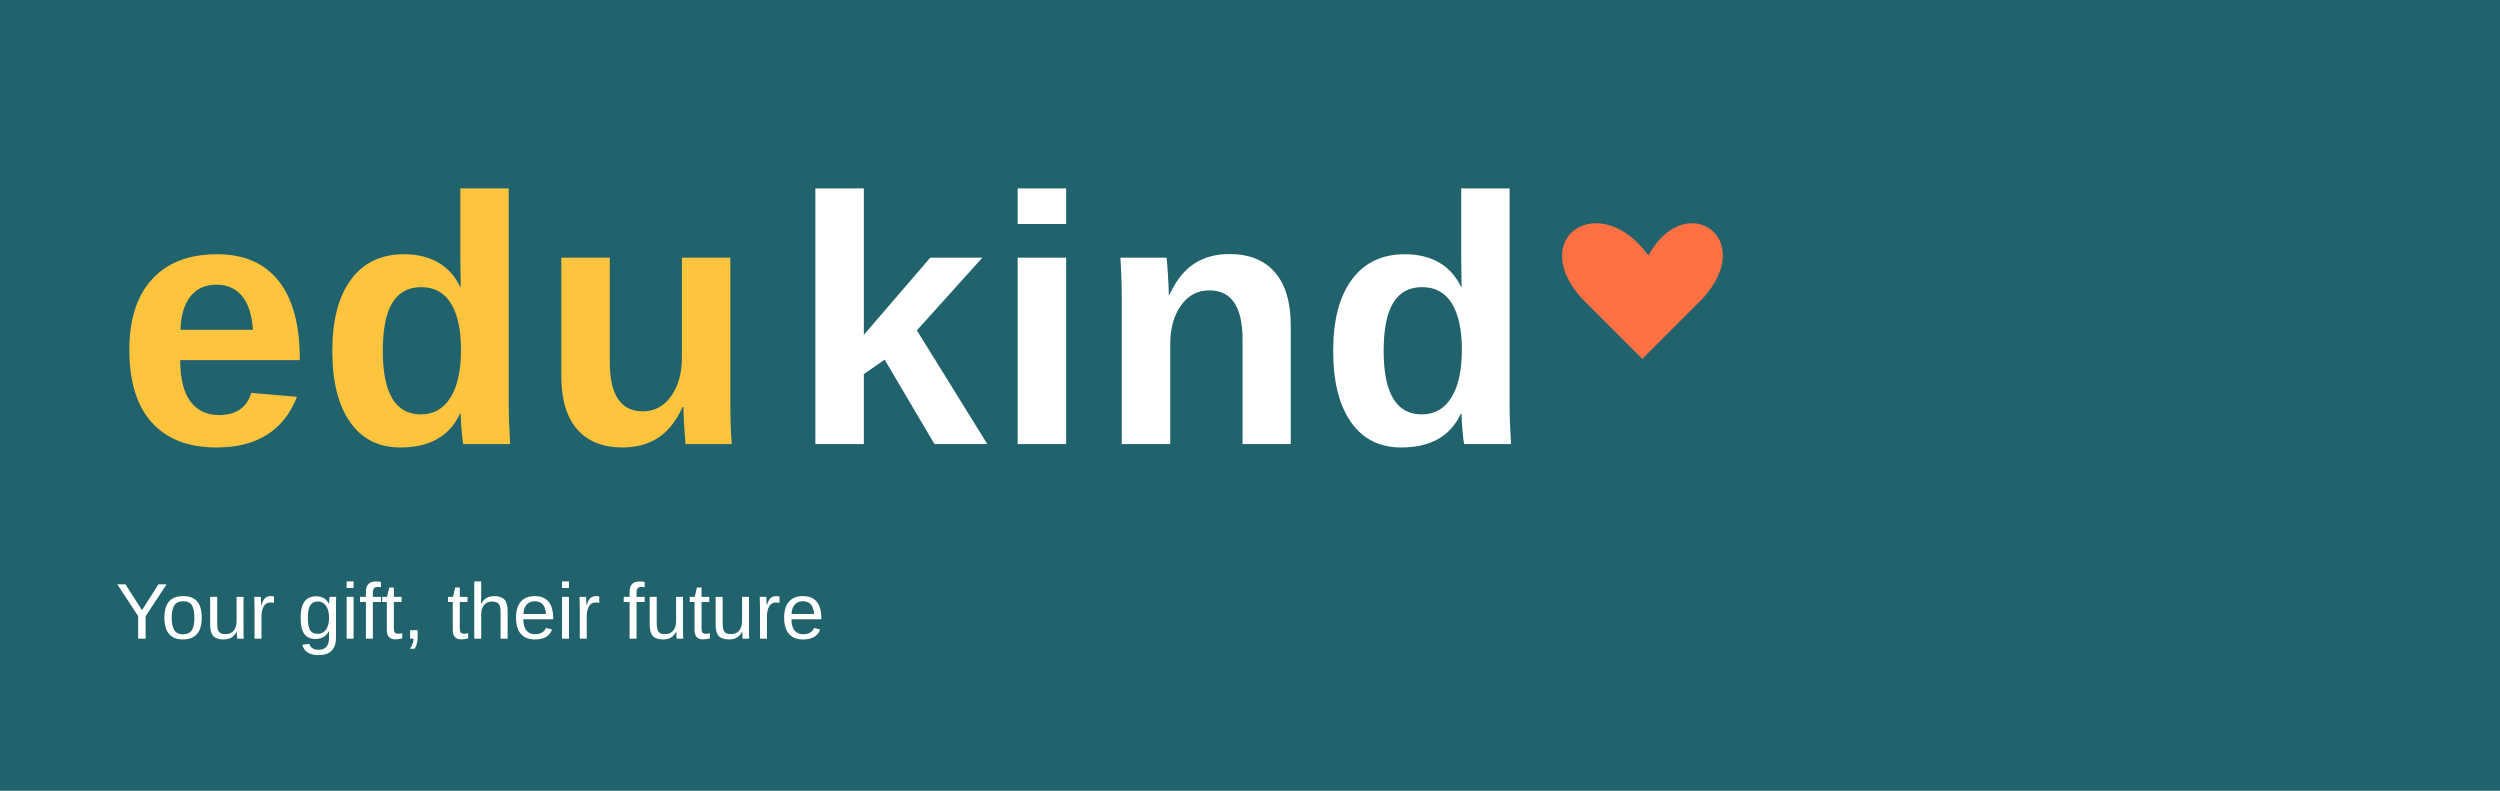
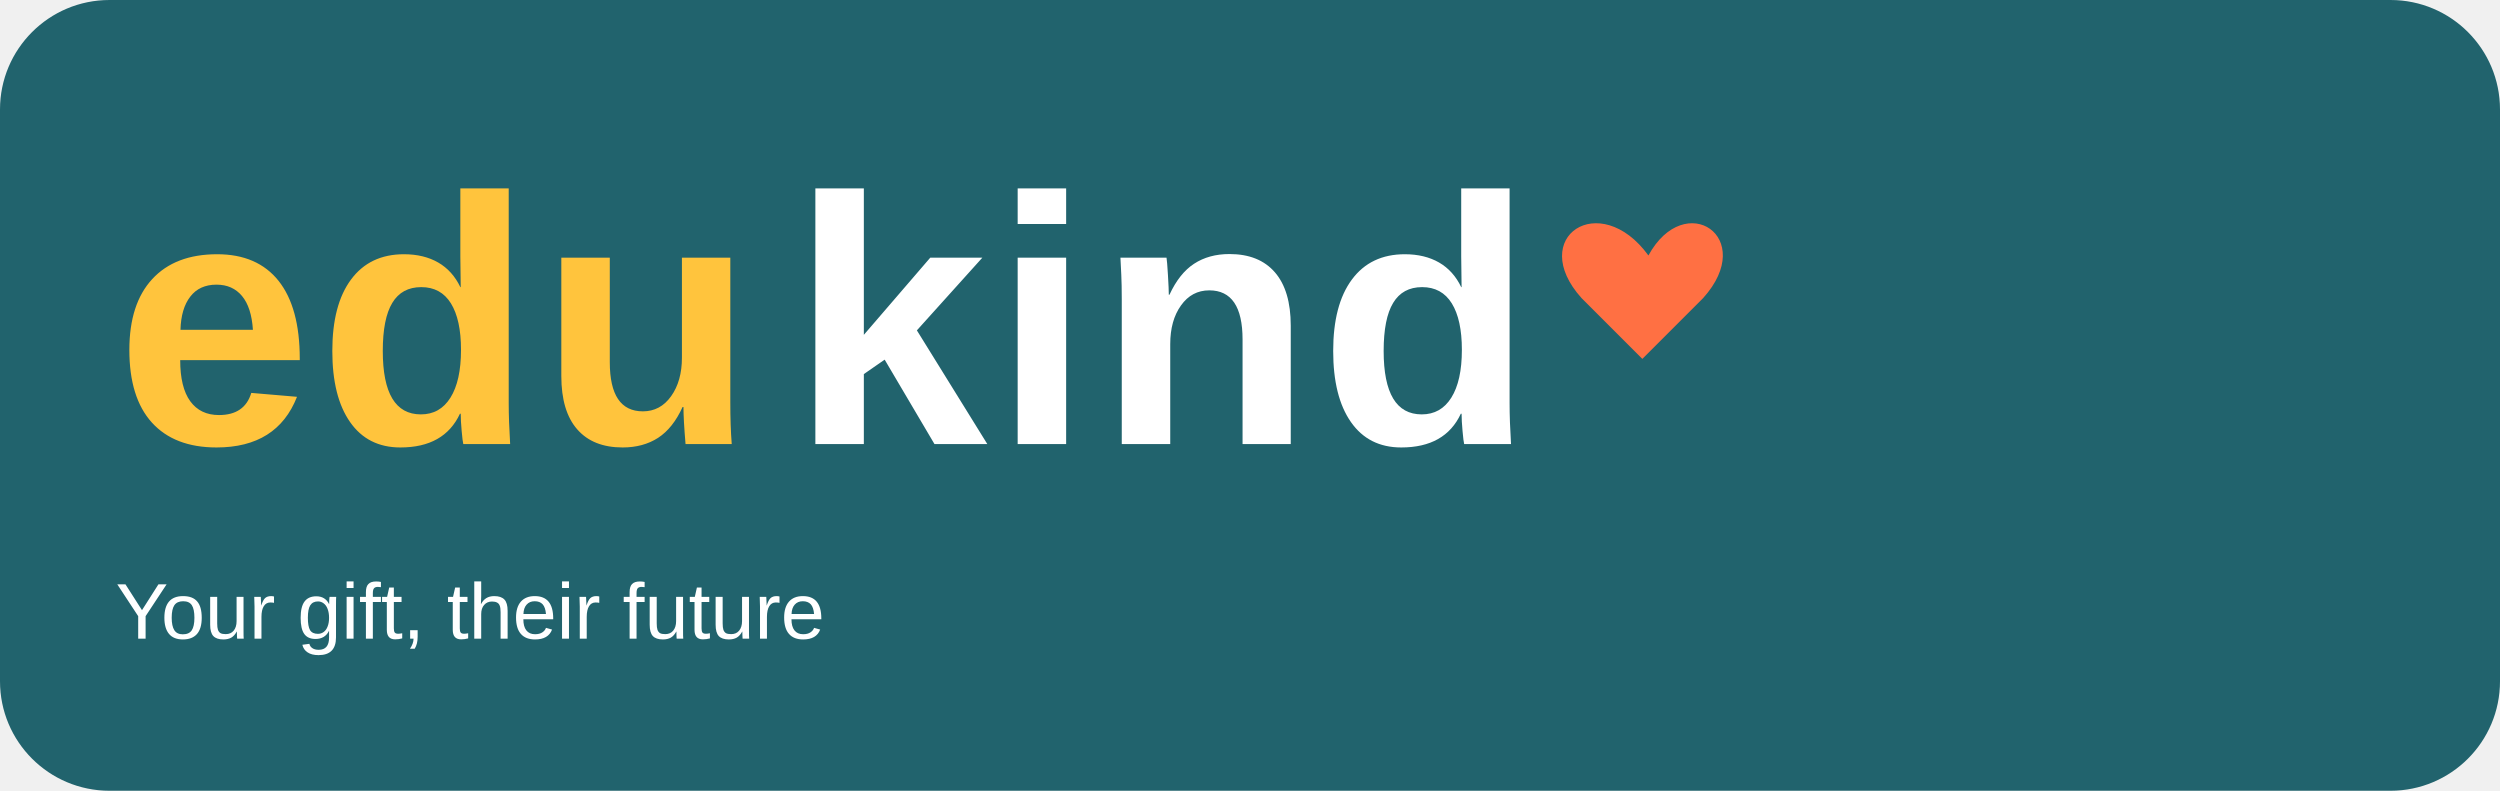
<svg xmlns="http://www.w3.org/2000/svg" width="411" height="130" viewBox="0 0 411 130" role="img" aria-labelledby="title desc">
-   <rect width="411" height="130" rx="0" fill="#21636d" />
+   <rect width="411" height="130" rx="18" fill="#21636d" />
  <g font-family="Arial,Helvetica,sans-serif" font-weight="800" font-size="58" letter-spacing="1">
    <text x="19" y="73" fill="#ffc43d">edu</text>
    <text x="130" y="73" fill="#ffffff">kind</text>
  </g>
  <path d="M271 42 C263 31 251 39 260 49 L270 59 L280 49 C289 39 277 31 271 42Z" fill="#ff7043" />
  <text x="19" y="105" font-family="Arial,Helvetica,sans-serif" font-size="13" fill="#ffffff">Your gift, their future</text>
</svg>
